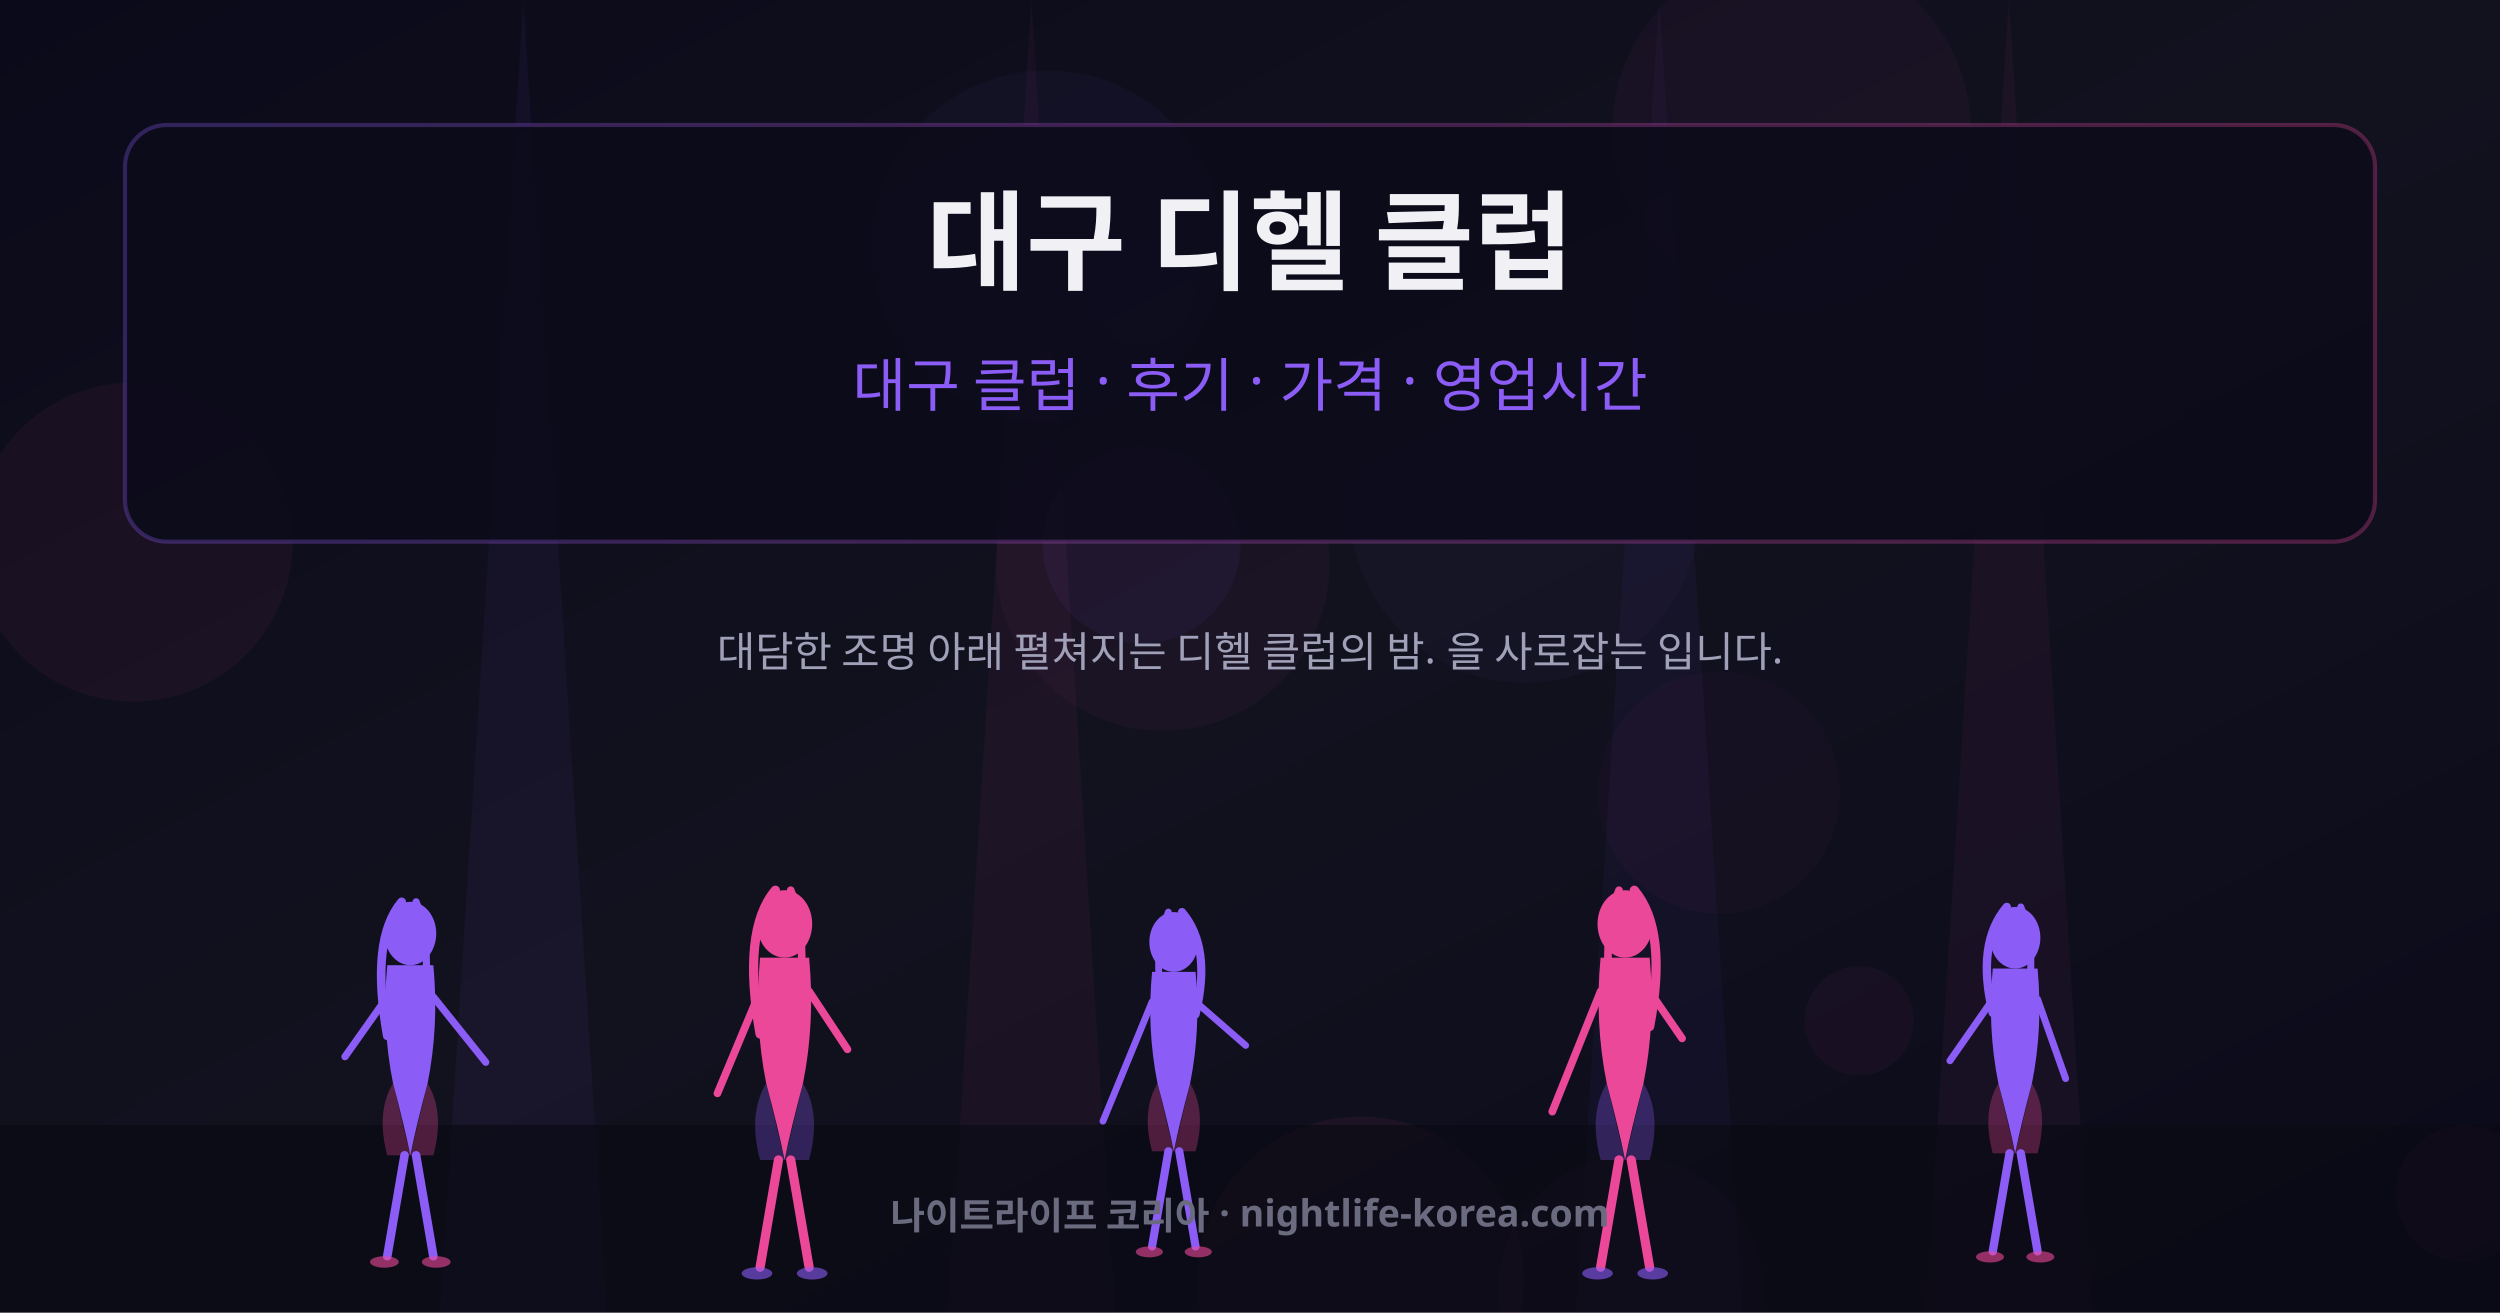
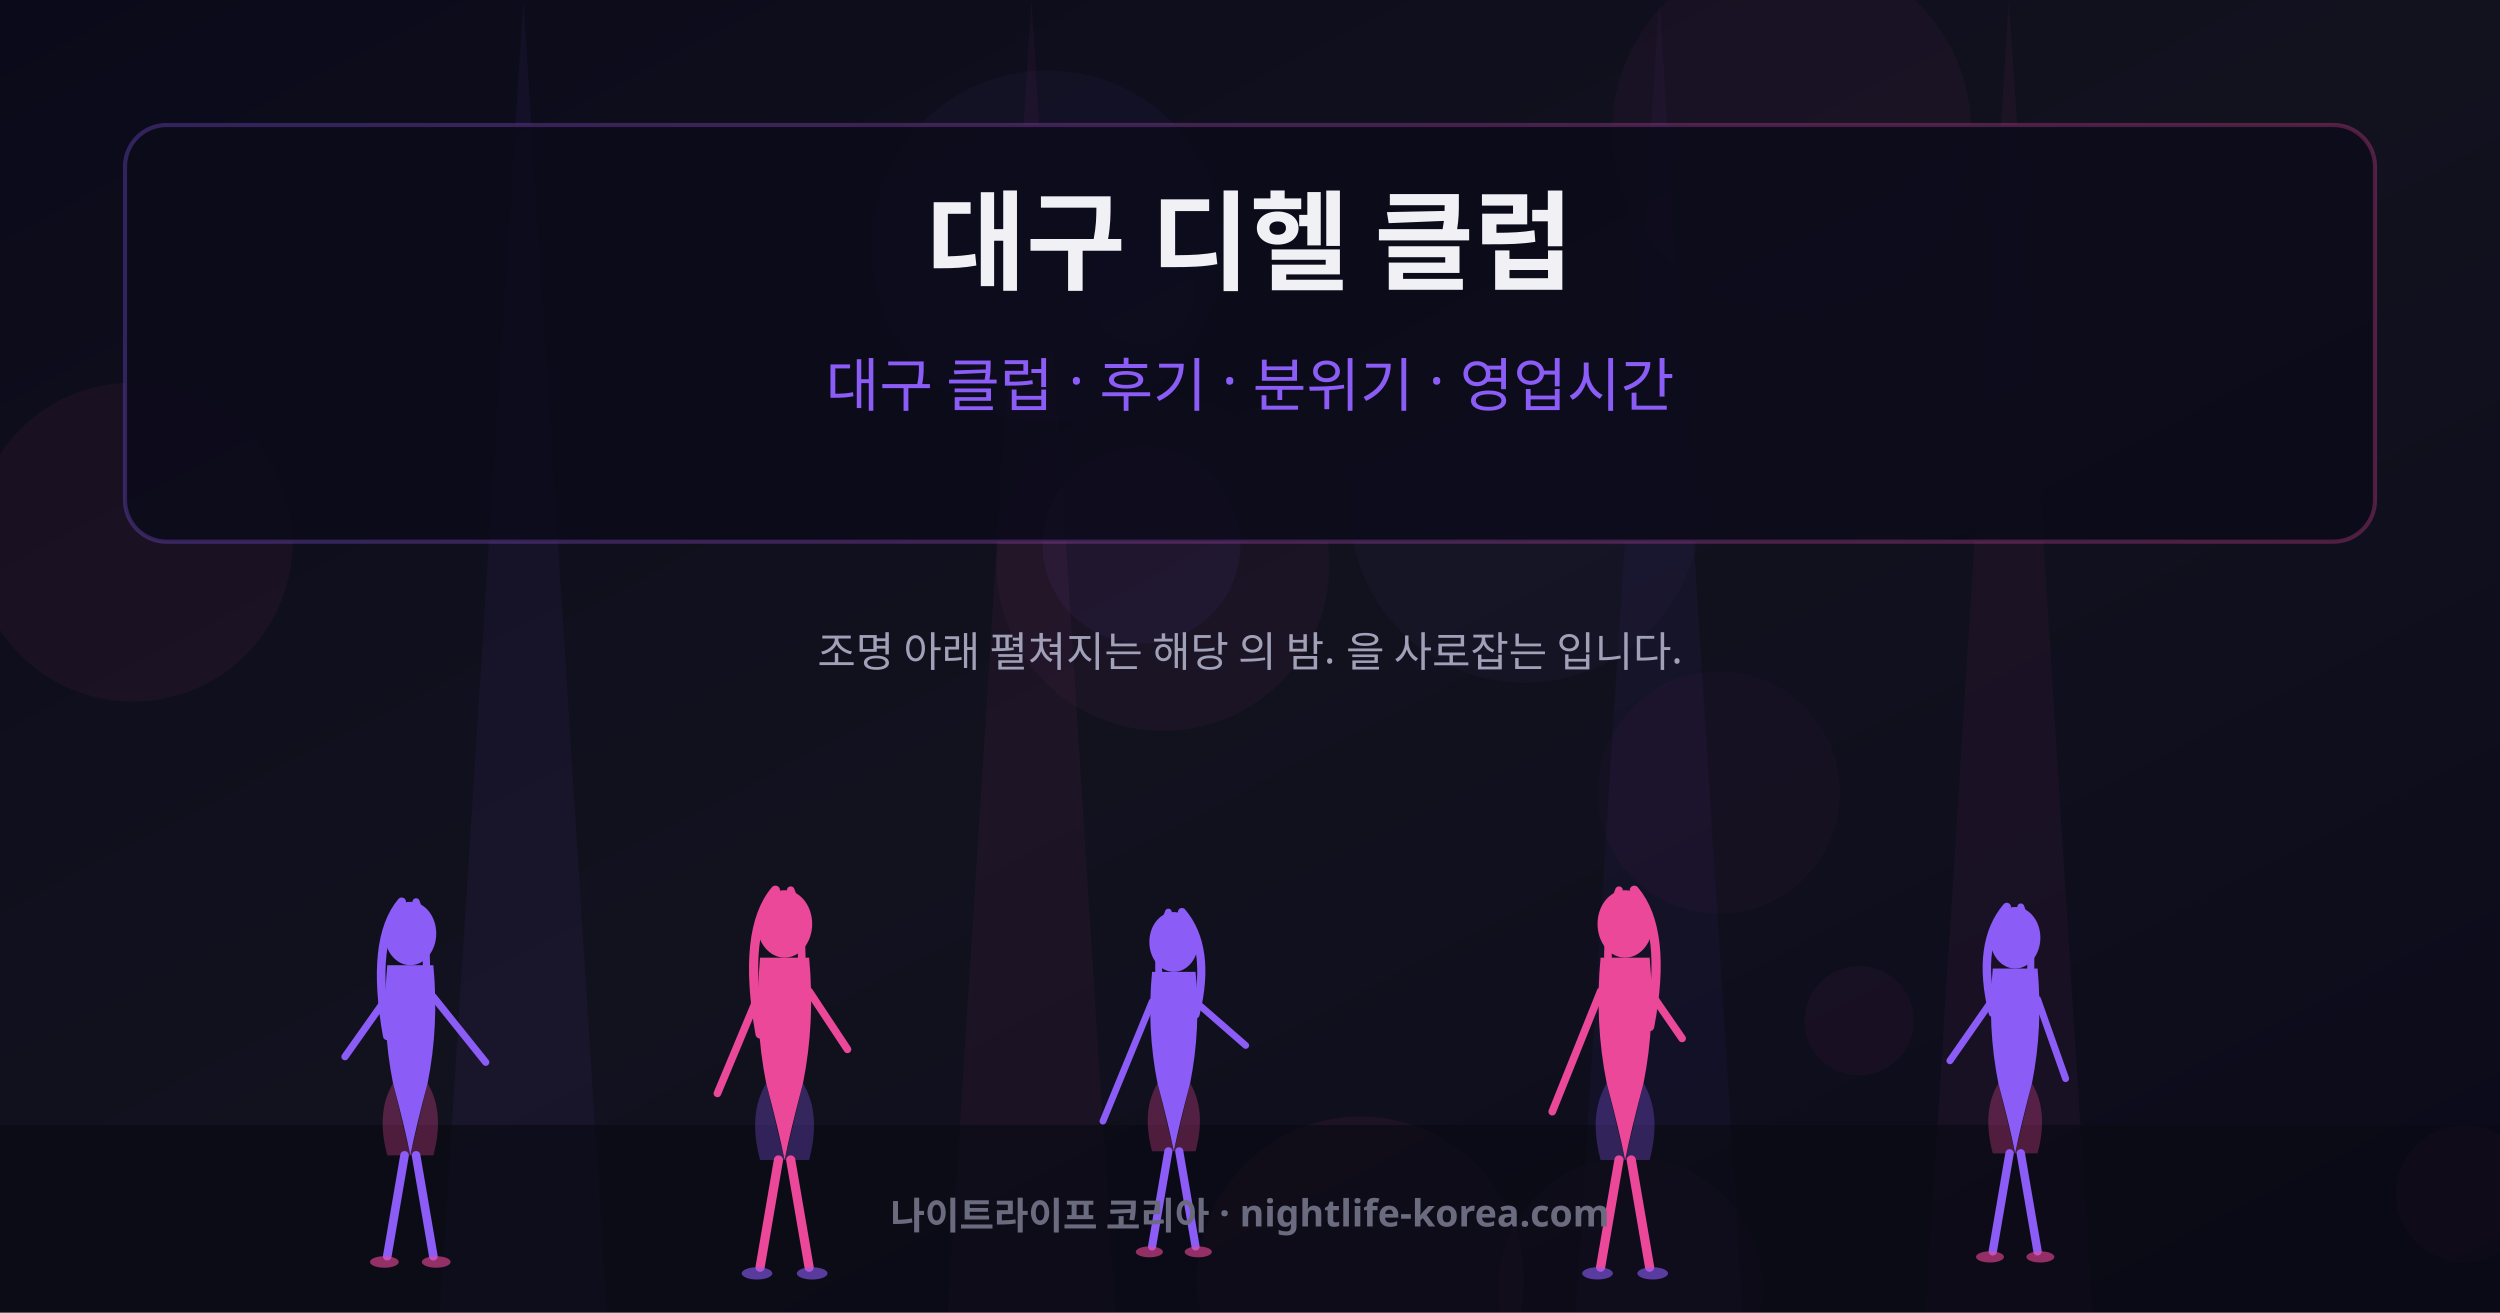
<svg xmlns="http://www.w3.org/2000/svg" viewBox="0 0 1200 630" width="1200" height="630">
  <defs>
    <linearGradient id="ogbg" x1="0%" y1="0%" x2="100%" y2="100%">
      <stop offset="0%" style="stop-color:#0a0a1a" />
      <stop offset="50%" style="stop-color:#12121f" />
      <stop offset="100%" style="stop-color:#0a0a1a" />
    </linearGradient>
    <linearGradient id="ogtxt" x1="0%" y1="0%" x2="100%" y2="0%">
      <stop offset="0%" style="stop-color:#8b5cf6" />
      <stop offset="100%" style="stop-color:#ec4899" />
    </linearGradient>
  </defs>
  <rect width="1200" height="630" fill="url(#ogbg)" />
  <polygon points="251.235,0 211.235,630 291.235,630" fill="#8b5cf6" opacity="0.056" />
  <polygon points="495.096,0 455.096,630 535.096,630" fill="#ec4899" opacity="0.052" />
  <polygon points="796.433,0 756.433,630 836.433,630" fill="#8b5cf6" opacity="0.044" />
  <polygon points="964.302,0 924.302,630 1004.302,630" fill="#ec4899" opacity="0.051" />
  <circle cx="547.642" cy="139.87" r="25.883" fill="#8b5cf6" opacity="0.079" />
  <circle cx="653.042" cy="614.311" r="78.387" fill="#ec4899" opacity="0.064" />
  <circle cx="892.377" cy="489.946" r="26.178" fill="#ec4899" opacity="0.047" />
  <circle cx="558.243" cy="270.902" r="79.875" fill="#ec4899" opacity="0.041" />
  <circle cx="732.009" cy="243.707" r="84.008" fill="#8b5cf6" opacity="0.03" />
  <circle cx="782.627" cy="618.697" r="63.344" fill="#ec4899" opacity="0.047" />
  <circle cx="502.662" cy="118.34" r="84.516" fill="#8b5cf6" opacity="0.038" />
  <circle cx="1182.88" cy="572.96" r="32.795" fill="#ec4899" opacity="0.07" />
  <circle cx="859.969" cy="62.627" r="86.071" fill="#ec4899" opacity="0.045" />
  <circle cx="825.032" cy="380.429" r="58.075" fill="#ec4899" opacity="0.032" />
  <circle cx="63.849" cy="260.205" r="76.559" fill="#ec4899" opacity="0.055" />
  <circle cx="547.948" cy="261.439" r="47.448" fill="#8b5cf6" opacity="0.061" />
  <rect x="0" y="540" width="1200" height="90" fill="#0a0a14" opacity="0.7" />
  <g transform="translate(196.9491,520) scale(1.382922)">
    <ellipse cx="0" cy="-52" rx="9" ry="11" fill="#8b5cf6" />
    <path d="M-3,-63 Q-14,-50 -8,-16.49" stroke="#8b5cf6" stroke-width="3" fill="none" stroke-linecap="round" />
    <path d="M2,-63 Q8,-48 4,-19.49" stroke="#8b5cf6" stroke-width="2.5" fill="none" stroke-linecap="round" />
    <path d="M-8,-41 Q-10,-20 -6,0 Q-2,15 0,25 Q2,15 6,0 Q10,-20 8,-41 Z" fill="#8b5cf6" />
    <path d="M-6,0 Q-12,10 -8,25 L0,25 Z" fill="#ec4899" opacity="0.3" />
    <path d="M6,0 Q12,10 8,25 L0,25 Z" fill="#ec4899" opacity="0.3" />
    <line x1="-2" y1="25" x2="-8" y2="60" stroke="#8b5cf6" stroke-width="3" stroke-linecap="round" />
    <line x1="2" y1="25" x2="8" y2="60" stroke="#8b5cf6" stroke-width="3" stroke-linecap="round" />
    <ellipse cx="-9" cy="62" rx="5" ry="2" fill="#ec4899" opacity="0.6" />
    <ellipse cx="9" cy="62" rx="5" ry="2" fill="#ec4899" opacity="0.6" />
    <line x1="-8" y1="-30" x2="-22.676" y2="-9.251" stroke="#8b5cf6" stroke-width="2.5" stroke-linecap="round" />
    <line x1="8" y1="-30" x2="26.181" y2="-7.312" stroke="#8b5cf6" stroke-width="2.5" stroke-linecap="round" />
  </g>
  <g transform="translate(376.6041,520) scale(1.471326)">
    <ellipse cx="0" cy="-52" rx="9" ry="11" fill="#ec4899" />
    <path d="M-3,-63 Q-14,-50 -8,-16.101" stroke="#ec4899" stroke-width="3" fill="none" stroke-linecap="round" />
    <path d="M2,-63 Q8,-48 4,-19.101" stroke="#ec4899" stroke-width="2.5" fill="none" stroke-linecap="round" />
    <path d="M-8,-41 Q-10,-20 -6,0 Q-2,15 0,25 Q2,15 6,0 Q10,-20 8,-41 Z" fill="#ec4899" />
    <path d="M-6,0 Q-12,10 -8,25 L0,25 Z" fill="#8b5cf6" opacity="0.3" />
    <path d="M6,0 Q12,10 8,25 L0,25 Z" fill="#8b5cf6" opacity="0.3" />
    <line x1="-2" y1="25" x2="-8" y2="60" stroke="#ec4899" stroke-width="3" stroke-linecap="round" />
    <line x1="2" y1="25" x2="8" y2="60" stroke="#ec4899" stroke-width="3" stroke-linecap="round" />
    <ellipse cx="-9" cy="62" rx="5" ry="2" fill="#8b5cf6" opacity="0.6" />
    <ellipse cx="9" cy="62" rx="5" ry="2" fill="#8b5cf6" opacity="0.6" />
    <line x1="-8" y1="-30" x2="-21.91" y2="3.27" stroke="#ec4899" stroke-width="2.5" stroke-linecap="round" />
    <line x1="8" y1="-30" x2="20.509" y2="-11.097" stroke="#ec4899" stroke-width="2.5" stroke-linecap="round" />
  </g>
  <g transform="translate(563.4309,520) scale(1.304856)">
    <ellipse cx="0" cy="-52" rx="9" ry="11" fill="#8b5cf6" />
    <path d="M3,-63 Q14,-50 8,-25.354" stroke="#8b5cf6" stroke-width="3" fill="none" stroke-linecap="round" />
    <path d="M-2,-63 Q-8,-48 -4,-28.354" stroke="#8b5cf6" stroke-width="2.5" fill="none" stroke-linecap="round" />
    <path d="M-8,-41 Q-10,-20 -6,0 Q-2,15 0,25 Q2,15 6,0 Q10,-20 8,-41 Z" fill="#8b5cf6" />
    <path d="M-6,0 Q-12,10 -8,25 L0,25 Z" fill="#ec4899" opacity="0.3" />
    <path d="M6,0 Q12,10 8,25 L0,25 Z" fill="#ec4899" opacity="0.3" />
    <line x1="-2" y1="25" x2="-8" y2="60" stroke="#8b5cf6" stroke-width="3" stroke-linecap="round" />
    <line x1="2" y1="25" x2="8" y2="60" stroke="#8b5cf6" stroke-width="3" stroke-linecap="round" />
    <ellipse cx="-9" cy="62" rx="5" ry="2" fill="#ec4899" opacity="0.6" />
    <ellipse cx="9" cy="62" rx="5" ry="2" fill="#ec4899" opacity="0.6" />
    <line x1="-8" y1="-30" x2="-26.067" y2="13.916" stroke="#8b5cf6" stroke-width="2.5" stroke-linecap="round" />
    <line x1="8" y1="-30" x2="26.441" y2="-13.938" stroke="#8b5cf6" stroke-width="2.5" stroke-linecap="round" />
  </g>
  <g transform="translate(780.055,520) scale(1.471162)">
    <ellipse cx="0" cy="-52" rx="9" ry="11" fill="#ec4899" />
    <path d="M3,-63 Q14,-50 8,-18.516" stroke="#ec4899" stroke-width="3" fill="none" stroke-linecap="round" />
    <path d="M-2,-63 Q-8,-48 -4,-21.516" stroke="#ec4899" stroke-width="2.5" fill="none" stroke-linecap="round" />
    <path d="M-8,-41 Q-10,-20 -6,0 Q-2,15 0,25 Q2,15 6,0 Q10,-20 8,-41 Z" fill="#ec4899" />
    <path d="M-6,0 Q-12,10 -8,25 L0,25 Z" fill="#8b5cf6" opacity="0.3" />
    <path d="M6,0 Q12,10 8,25 L0,25 Z" fill="#8b5cf6" opacity="0.3" />
    <line x1="-2" y1="25" x2="-8" y2="60" stroke="#ec4899" stroke-width="3" stroke-linecap="round" />
    <line x1="2" y1="25" x2="8" y2="60" stroke="#ec4899" stroke-width="3" stroke-linecap="round" />
    <ellipse cx="-9" cy="62" rx="5" ry="2" fill="#8b5cf6" opacity="0.6" />
    <ellipse cx="9" cy="62" rx="5" ry="2" fill="#8b5cf6" opacity="0.6" />
    <line x1="-8" y1="-30" x2="-23.773" y2="9.242" stroke="#ec4899" stroke-width="2.5" stroke-linecap="round" />
    <line x1="8" y1="-30" x2="18.588" y2="-14.659" stroke="#ec4899" stroke-width="2.5" stroke-linecap="round" />
  </g>
  <g transform="translate(967.2776,520) scale(1.343798)">
    <ellipse cx="0" cy="-52" rx="9" ry="11" fill="#8b5cf6" />
    <path d="M-3,-63 Q-14,-50 -8,-25.169" stroke="#8b5cf6" stroke-width="3" fill="none" stroke-linecap="round" />
    <path d="M2,-63 Q8,-48 4,-28.169" stroke="#8b5cf6" stroke-width="2.5" fill="none" stroke-linecap="round" />
    <path d="M-8,-41 Q-10,-20 -6,0 Q-2,15 0,25 Q2,15 6,0 Q10,-20 8,-41 Z" fill="#8b5cf6" />
    <path d="M-6,0 Q-12,10 -8,25 L0,25 Z" fill="#ec4899" opacity="0.3" />
    <path d="M6,0 Q12,10 8,25 L0,25 Z" fill="#ec4899" opacity="0.3" />
    <line x1="-2" y1="25" x2="-8" y2="60" stroke="#8b5cf6" stroke-width="3" stroke-linecap="round" />
    <line x1="2" y1="25" x2="8" y2="60" stroke="#8b5cf6" stroke-width="3" stroke-linecap="round" />
    <ellipse cx="-9" cy="62" rx="5" ry="2" fill="#ec4899" opacity="0.6" />
    <ellipse cx="9" cy="62" rx="5" ry="2" fill="#ec4899" opacity="0.6" />
    <line x1="-8" y1="-30" x2="-23.292" y2="-8.08" stroke="#8b5cf6" stroke-width="2.5" stroke-linecap="round" />
    <line x1="8" y1="-30" x2="18.021" y2="-1.705" stroke="#8b5cf6" stroke-width="2.5" stroke-linecap="round" />
  </g>
  <rect x="60" y="60" width="1080" height="200" rx="20" fill="#0a0a1a" opacity="0.85" />
  <rect x="60" y="60" width="1080" height="200" rx="20" fill="none" stroke="url(#ogtxt)" stroke-width="2" opacity="0.3" />
  <text x="600" y="135" text-anchor="middle" font-family="'Noto Sans KR',sans-serif" font-size="52" font-weight="800" fill="#f0f0f5">대구 디헬 클럽</text>
-   <text x="600" y="195" text-anchor="middle" font-family="'Noto Sans KR',sans-serif" font-size="28" font-weight="500" fill="#8b5cf6">대구 클럽 · 후기 · 가격 · 영업시간</text>
+   <text x="600" y="195" text-anchor="middle" font-family="'Noto Sans KR',sans-serif" font-size="28" font-weight="500" fill="#8b5cf6">대구 클럽 · 후기 · 분위기 · 영업시간</text>
  <rect x="60" y="290" width="auto" height="40" rx="20" fill="#8b5cf6" opacity="0.15" />
-   <text x="600" y="320" text-anchor="middle" font-family="'Noto Sans KR',sans-serif" font-size="20" fill="#a0a0b8">대담한 조명 아래 펼쳐지는 디헬 클럽의 밤. 을 사로잡는 입니다.</text>
+   <text x="600" y="320" text-anchor="middle" font-family="'Noto Sans KR',sans-serif" font-size="20" fill="#a0a0b8">조명 아래 펼쳐지는 해당 의 밤. 을 사로잡는 입니다.</text>
  <text x="600" y="590" text-anchor="middle" font-family="'Noto Sans KR',sans-serif" font-size="18" font-weight="600" fill="#6b6b80">나이트라이프 코리아 · nightlife-korea.com</text>
</svg>
